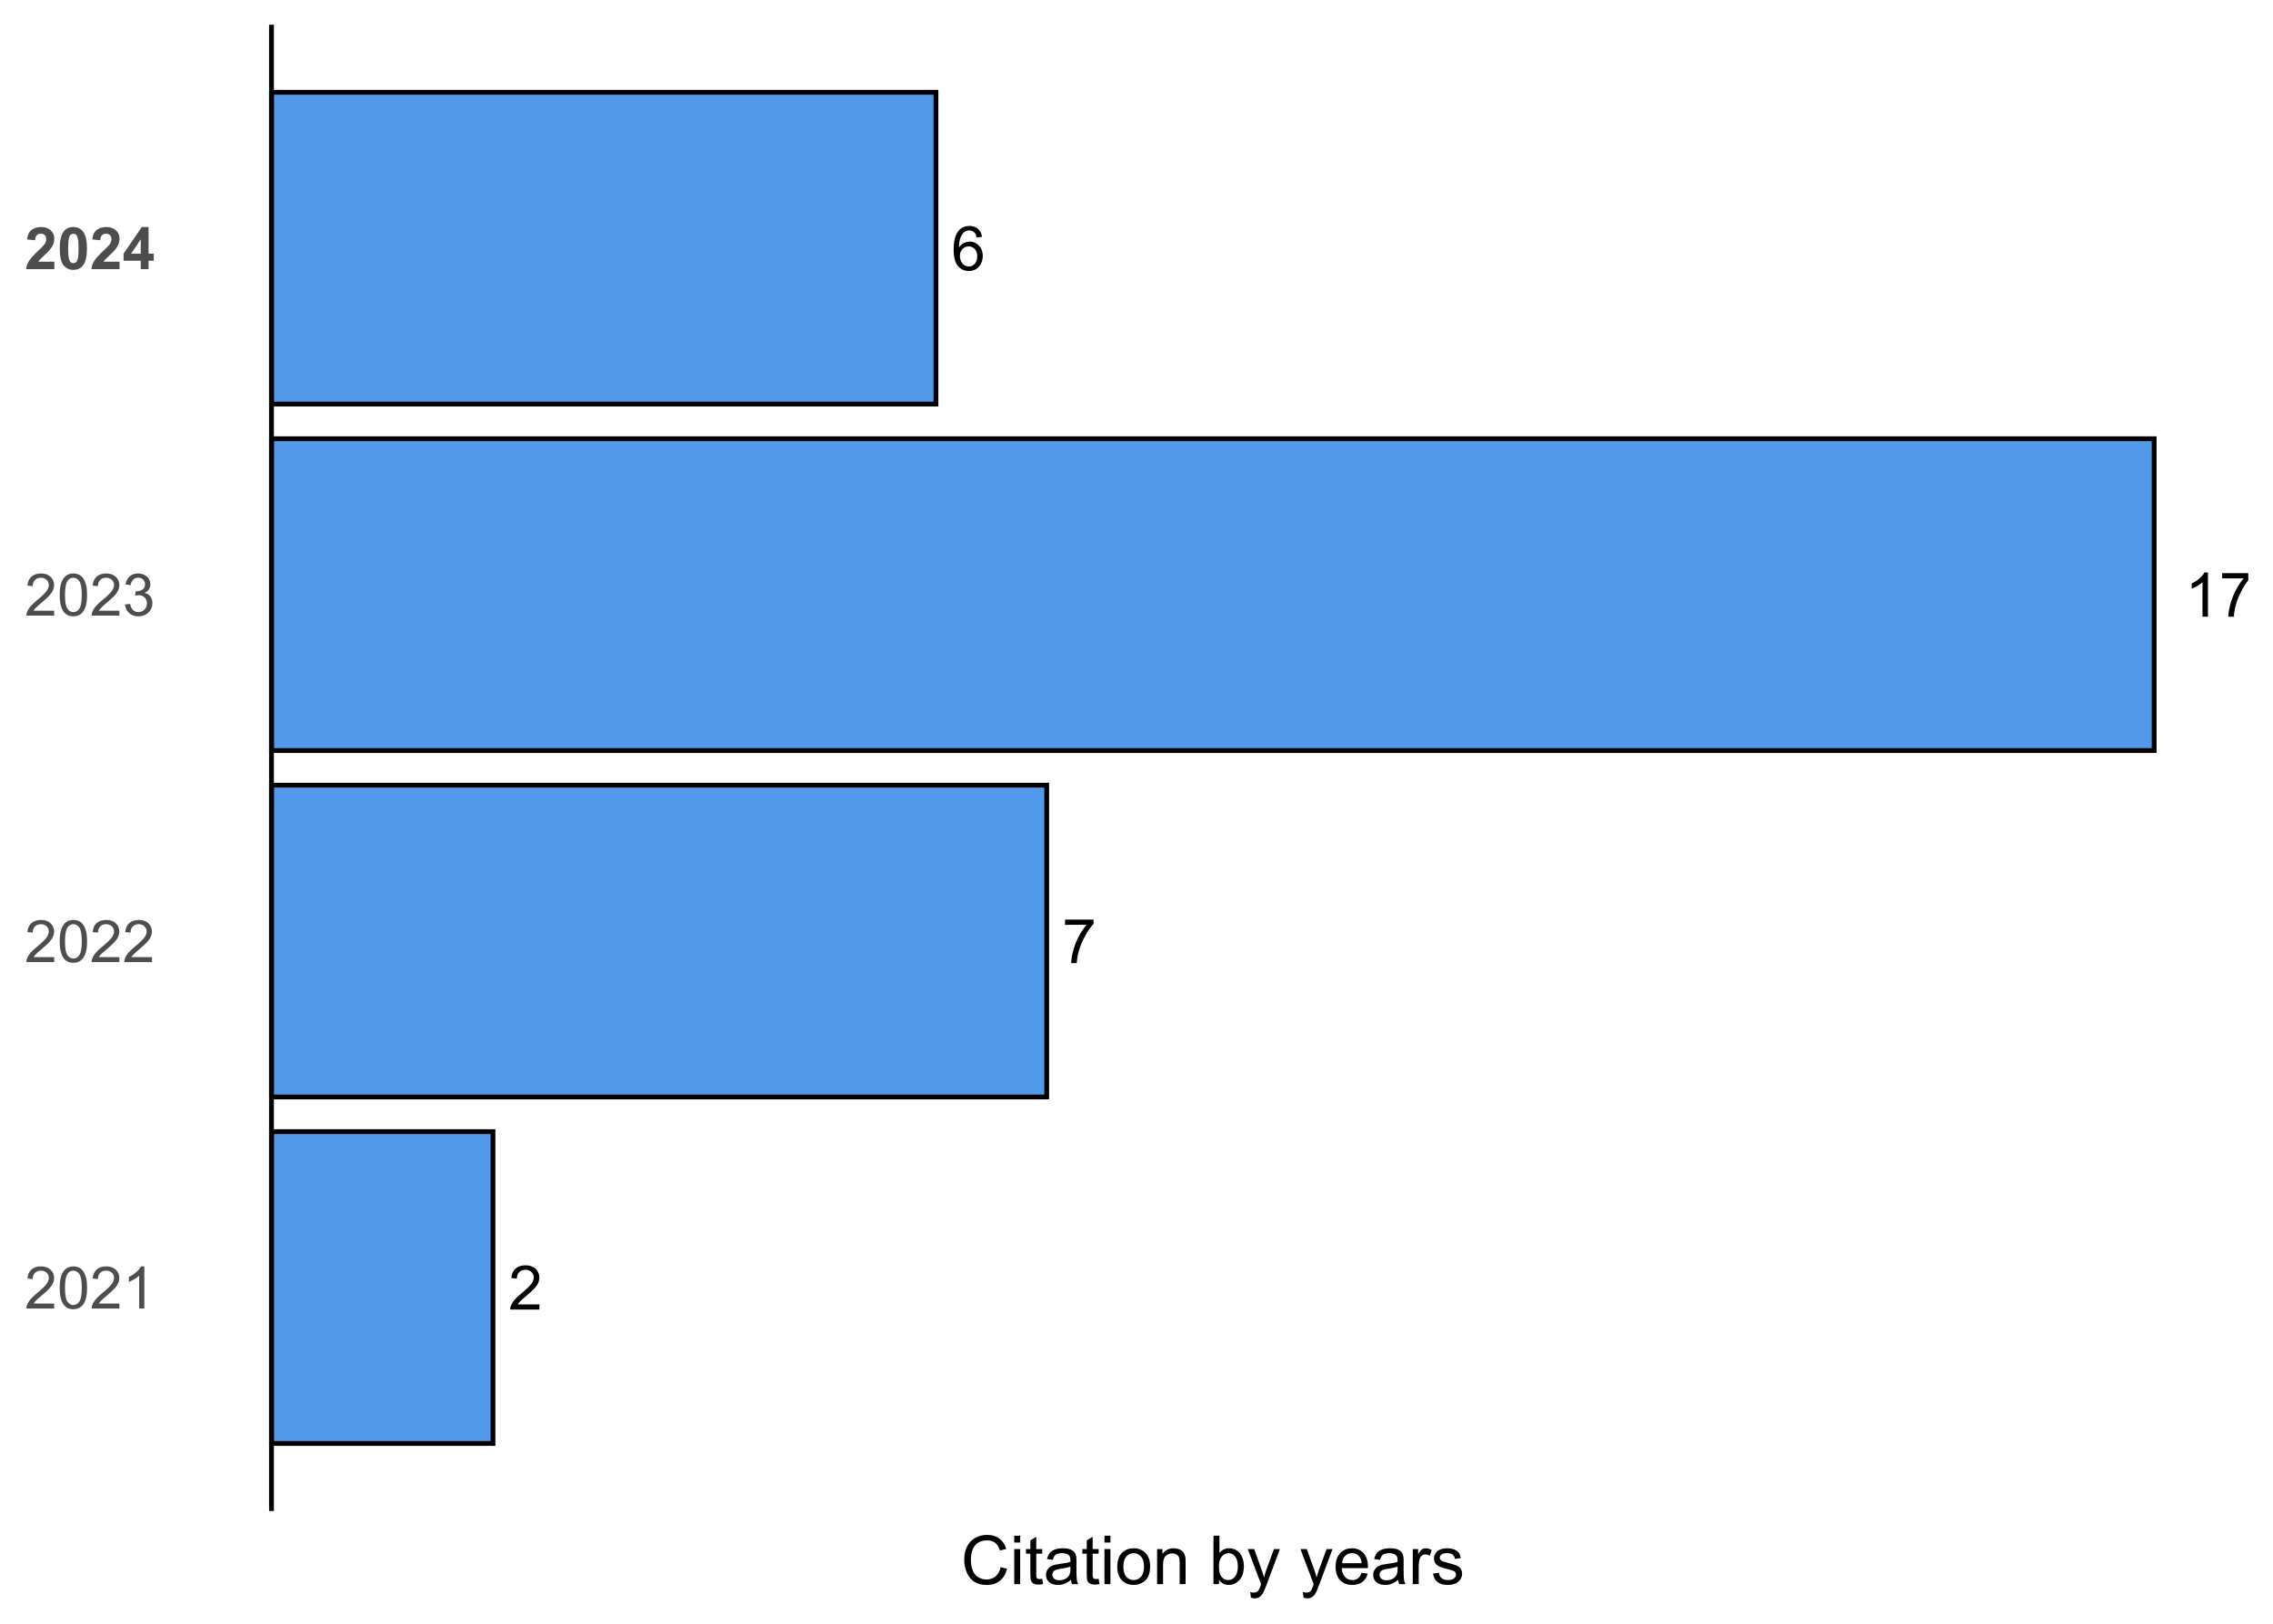
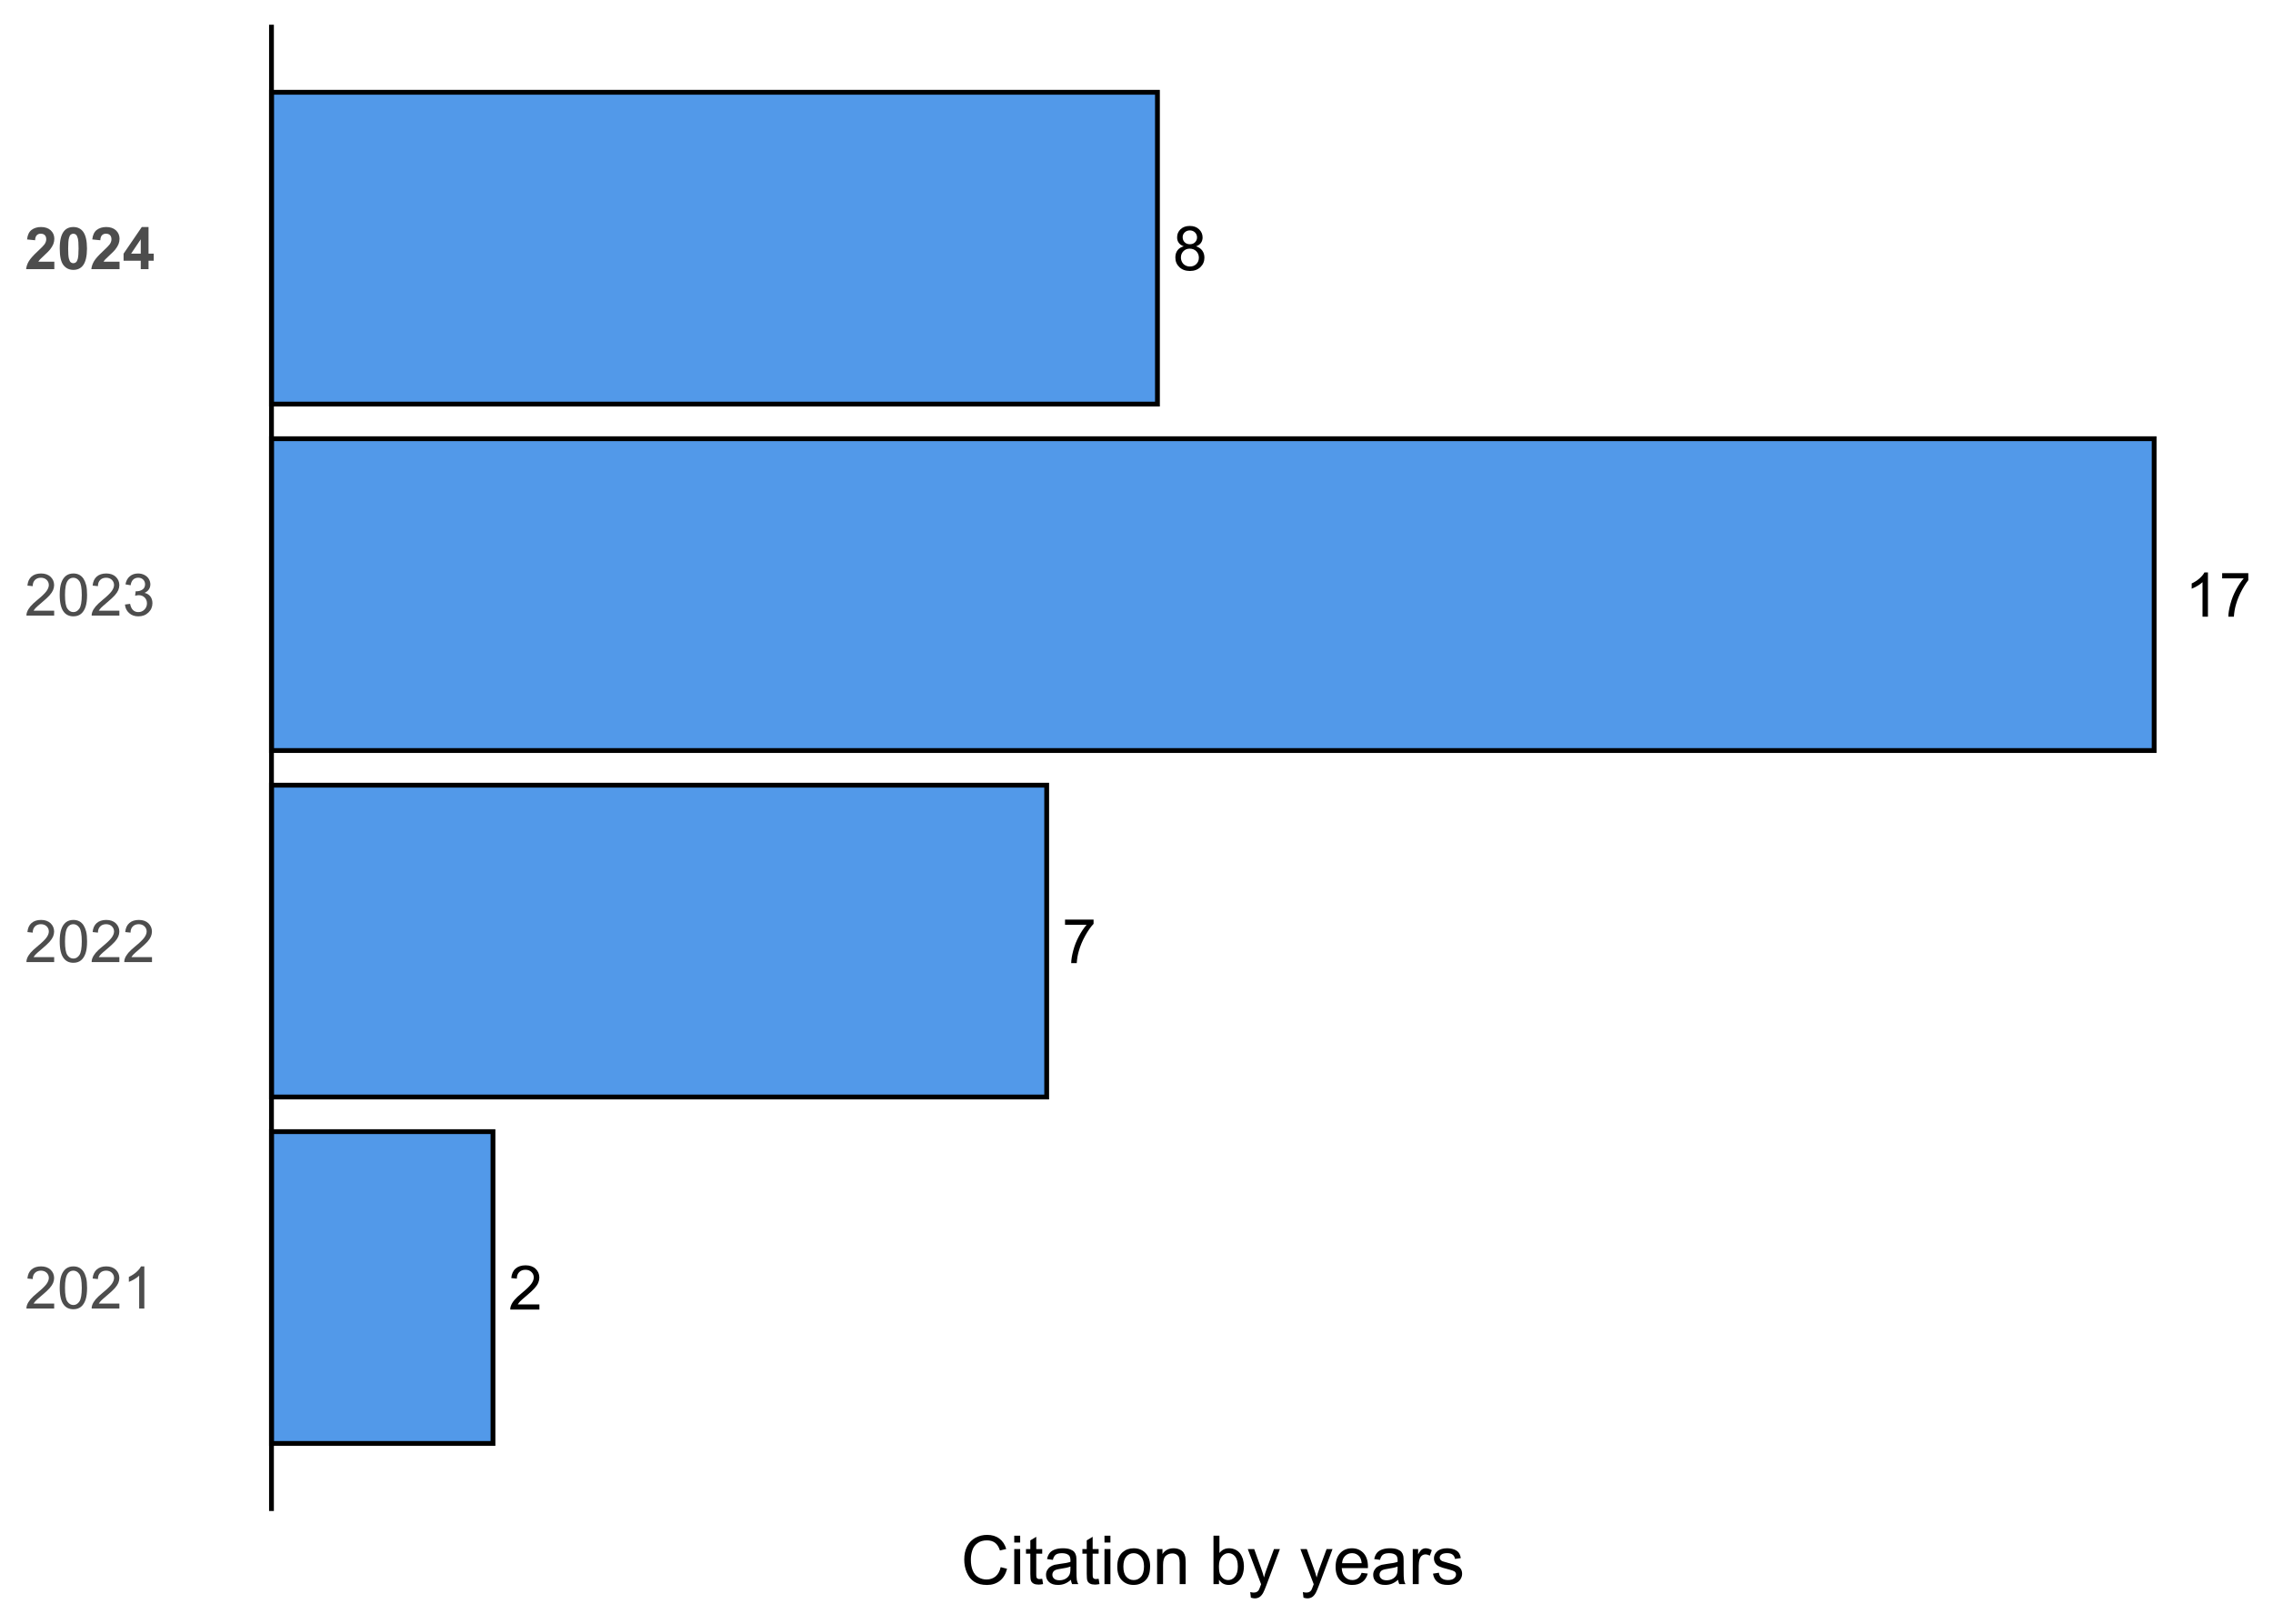
<svg xmlns="http://www.w3.org/2000/svg" xmlns:xlink="http://www.w3.org/1999/xlink" width="504pt" height="360pt" viewBox="0 0 504 360" version="1.1">
  <defs>
    <g>
      <symbol overflow="visible" id="glyph0-0">
        <path style="stroke:none;" d="M 1.707 0 L 1.707 -8.535 L 8.535 -8.535 L 8.535 0 Z M 1.922 -0.215 L 8.324 -0.215 L 8.324 -8.324 L 1.922 -8.324 Z M 1.922 -0.215 " />
      </symbol>
      <symbol overflow="visible" id="glyph0-1">
        <path style="stroke:none;" d="M 6.875 -1.152 L 6.875 0 L 0.414 0 C 0.402 -0.289 0.449 -0.566 0.555 -0.832 C 0.715 -1.27 0.977 -1.703 1.344 -2.133 C 1.703 -2.559 2.227 -3.051 2.914 -3.613 C 3.973 -4.484 4.691 -5.176 5.066 -5.684 C 5.438 -6.191 5.625 -6.672 5.629 -7.129 C 5.625 -7.602 5.453 -8.004 5.117 -8.332 C 4.773 -8.66 4.332 -8.824 3.789 -8.824 C 3.207 -8.824 2.742 -8.648 2.398 -8.301 C 2.047 -7.953 1.875 -7.473 1.875 -6.863 L 0.641 -6.988 C 0.719 -7.906 1.039 -8.605 1.594 -9.09 C 2.145 -9.57 2.883 -9.812 3.812 -9.816 C 4.75 -9.812 5.492 -9.555 6.043 -9.035 C 6.586 -8.512 6.859 -7.867 6.863 -7.102 C 6.859 -6.711 6.781 -6.324 6.621 -5.949 C 6.461 -5.566 6.195 -5.168 5.824 -4.754 C 5.453 -4.332 4.836 -3.762 3.973 -3.035 C 3.254 -2.43 2.789 -2.02 2.586 -1.805 C 2.379 -1.586 2.211 -1.367 2.082 -1.152 Z M 6.875 -1.152 " />
      </symbol>
      <symbol overflow="visible" id="glyph0-2">
        <path style="stroke:none;" d="M 0.648 -8.496 L 0.648 -9.648 L 6.977 -9.648 L 6.977 -8.715 C 6.352 -8.051 5.734 -7.172 5.125 -6.074 C 4.512 -4.977 4.039 -3.848 3.707 -2.688 C 3.465 -1.867 3.312 -0.973 3.246 0 L 2.016 0 C 2.027 -0.766 2.176 -1.691 2.469 -2.785 C 2.754 -3.871 3.168 -4.922 3.711 -5.938 C 4.246 -6.945 4.82 -7.801 5.434 -8.496 Z M 0.648 -8.496 " />
      </symbol>
      <symbol overflow="visible" id="glyph0-3">
        <path style="stroke:none;" d="M 5.09 0 L 3.887 0 L 3.887 -7.648 C 3.594 -7.367 3.215 -7.094 2.75 -6.82 C 2.277 -6.547 1.859 -6.34 1.488 -6.203 L 1.488 -7.363 C 2.156 -7.676 2.742 -8.059 3.246 -8.508 C 3.746 -8.957 4.102 -9.391 4.316 -9.816 L 5.09 -9.816 Z M 5.09 0 " />
      </symbol>
      <symbol overflow="visible" id="glyph0-4">
-         <path style="stroke:none;" d="M 6.797 -7.383 L 5.602 -7.289 C 5.492 -7.758 5.34 -8.098 5.148 -8.316 C 4.82 -8.652 4.422 -8.824 3.949 -8.828 C 3.566 -8.824 3.23 -8.719 2.941 -8.508 C 2.562 -8.23 2.262 -7.828 2.047 -7.301 C 1.824 -6.77 1.711 -6.016 1.707 -5.043 C 1.992 -5.48 2.348 -5.809 2.766 -6.023 C 3.184 -6.234 3.621 -6.34 4.082 -6.344 C 4.879 -6.34 5.559 -6.043 6.125 -5.457 C 6.684 -4.863 6.965 -4.105 6.969 -3.176 C 6.965 -2.559 6.832 -1.984 6.57 -1.461 C 6.305 -0.93 5.941 -0.527 5.48 -0.25 C 5.016 0.027 4.492 0.164 3.906 0.168 C 2.902 0.164 2.086 -0.199 1.457 -0.934 C 0.824 -1.668 0.508 -2.883 0.512 -4.574 C 0.508 -6.461 0.859 -7.836 1.559 -8.695 C 2.168 -9.441 2.988 -9.812 4.02 -9.816 C 4.789 -9.812 5.418 -9.598 5.91 -9.168 C 6.398 -8.734 6.695 -8.141 6.797 -7.383 Z M 1.895 -3.168 C 1.891 -2.75 1.98 -2.355 2.156 -1.98 C 2.332 -1.602 2.578 -1.312 2.895 -1.117 C 3.207 -0.918 3.535 -0.82 3.887 -0.82 C 4.391 -0.82 4.828 -1.023 5.195 -1.434 C 5.559 -1.84 5.742 -2.395 5.742 -3.102 C 5.742 -3.773 5.559 -4.305 5.199 -4.695 C 4.836 -5.082 4.383 -5.277 3.84 -5.281 C 3.293 -5.277 2.836 -5.082 2.461 -4.695 C 2.082 -4.305 1.891 -3.797 1.895 -3.168 Z M 1.895 -3.168 " />
+         <path style="stroke:none;" d="M 2.414 -5.301 C 1.914 -5.48 1.543 -5.742 1.305 -6.082 C 1.062 -6.418 0.941 -6.82 0.945 -7.297 C 0.941 -8.004 1.199 -8.602 1.711 -9.09 C 2.223 -9.57 2.902 -9.812 3.754 -9.816 C 4.605 -9.812 5.293 -9.566 5.812 -9.07 C 6.332 -8.574 6.59 -7.969 6.594 -7.262 C 6.59 -6.805 6.473 -6.41 6.238 -6.078 C 6 -5.738 5.641 -5.48 5.156 -5.301 C 5.754 -5.102 6.207 -4.785 6.523 -4.352 C 6.836 -3.914 6.996 -3.395 6.996 -2.793 C 6.996 -1.953 6.699 -1.25 6.109 -0.684 C 5.516 -0.117 4.738 0.164 3.773 0.168 C 2.809 0.164 2.031 -0.117 1.441 -0.688 C 0.848 -1.258 0.551 -1.973 0.555 -2.828 C 0.551 -3.461 0.711 -3.992 1.035 -4.422 C 1.355 -4.848 1.816 -5.141 2.414 -5.301 Z M 2.176 -7.336 C 2.172 -6.871 2.32 -6.492 2.621 -6.199 C 2.914 -5.906 3.301 -5.758 3.781 -5.762 C 4.242 -5.758 4.621 -5.906 4.918 -6.199 C 5.211 -6.488 5.359 -6.844 5.363 -7.27 C 5.359 -7.707 5.207 -8.078 4.906 -8.379 C 4.598 -8.676 4.219 -8.824 3.77 -8.828 C 3.309 -8.824 2.93 -8.676 2.629 -8.387 C 2.324 -8.09 2.172 -7.742 2.176 -7.336 Z M 1.789 -2.82 C 1.785 -2.477 1.867 -2.148 2.031 -1.828 C 2.191 -1.508 2.434 -1.258 2.754 -1.082 C 3.074 -0.906 3.418 -0.82 3.789 -0.82 C 4.359 -0.82 4.832 -1.004 5.207 -1.371 C 5.578 -1.738 5.766 -2.207 5.77 -2.781 C 5.766 -3.355 5.574 -3.832 5.191 -4.215 C 4.805 -4.59 4.32 -4.781 3.746 -4.781 C 3.18 -4.781 2.715 -4.594 2.344 -4.219 C 1.973 -3.844 1.785 -3.375 1.789 -2.82 Z M 1.789 -2.82 " />
      </symbol>
      <symbol overflow="visible" id="glyph1-0">
        <path style="stroke:none;" d="M 1.625 0 L 1.625 -8.125 L 8.125 -8.125 L 8.125 0 Z M 1.828 -0.203 L 7.922 -0.203 L 7.922 -7.922 L 1.828 -7.922 Z M 1.828 -0.203 " />
      </symbol>
      <symbol overflow="visible" id="glyph1-1">
        <path style="stroke:none;" d="M 6.543 -1.098 L 6.543 0 L 0.395 0 C 0.383 -0.273 0.43 -0.535 0.527 -0.793 C 0.684 -1.207 0.934 -1.621 1.277 -2.031 C 1.621 -2.434 2.117 -2.902 2.773 -3.441 C 3.781 -4.266 4.465 -4.922 4.824 -5.41 C 5.176 -5.891 5.355 -6.352 5.359 -6.785 C 5.355 -7.238 5.191 -7.617 4.871 -7.93 C 4.543 -8.238 4.121 -8.395 3.605 -8.398 C 3.051 -8.395 2.613 -8.23 2.285 -7.902 C 1.953 -7.57 1.785 -7.113 1.785 -6.531 L 0.609 -6.652 C 0.688 -7.523 0.988 -8.191 1.516 -8.652 C 2.039 -9.109 2.746 -9.34 3.633 -9.344 C 4.523 -9.34 5.227 -9.094 5.75 -8.602 C 6.266 -8.105 6.527 -7.492 6.531 -6.762 C 6.527 -6.387 6.449 -6.02 6.301 -5.66 C 6.145 -5.301 5.895 -4.922 5.543 -4.523 C 5.191 -4.125 4.602 -3.578 3.781 -2.887 C 3.094 -2.309 2.656 -1.918 2.461 -1.715 C 2.266 -1.508 2.105 -1.301 1.98 -1.098 Z M 6.543 -1.098 " />
      </symbol>
      <symbol overflow="visible" id="glyph1-2">
        <path style="stroke:none;" d="M 0.539 -4.59 C 0.539 -5.684 0.652 -6.57 0.879 -7.242 C 1.105 -7.914 1.441 -8.43 1.887 -8.797 C 2.332 -9.156 2.895 -9.34 3.574 -9.344 C 4.074 -9.34 4.512 -9.238 4.887 -9.043 C 5.262 -8.84 5.57 -8.551 5.82 -8.172 C 6.062 -7.793 6.258 -7.332 6.398 -6.789 C 6.539 -6.242 6.609 -5.508 6.609 -4.59 C 6.609 -3.496 6.496 -2.617 6.27 -1.945 C 6.043 -1.273 5.707 -0.754 5.262 -0.387 C 4.816 -0.023 4.254 0.156 3.574 0.16 C 2.676 0.156 1.969 -0.16 1.461 -0.805 C 0.844 -1.578 0.539 -2.84 0.539 -4.59 Z M 1.715 -4.59 C 1.711 -3.059 1.891 -2.043 2.25 -1.539 C 2.605 -1.031 3.047 -0.777 3.574 -0.781 C 4.098 -0.777 4.535 -1.031 4.895 -1.543 C 5.25 -2.047 5.43 -3.062 5.434 -4.59 C 5.43 -6.117 5.25 -7.137 4.895 -7.641 C 4.535 -8.145 4.094 -8.395 3.562 -8.398 C 3.035 -8.395 2.613 -8.172 2.305 -7.73 C 1.906 -7.16 1.711 -6.113 1.715 -4.59 Z M 1.715 -4.59 " />
      </symbol>
      <symbol overflow="visible" id="glyph1-3">
        <path style="stroke:none;" d="M 4.844 0 L 3.699 0 L 3.699 -7.281 C 3.422 -7.016 3.062 -6.754 2.617 -6.492 C 2.168 -6.23 1.766 -6.031 1.414 -5.902 L 1.414 -7.008 C 2.051 -7.305 2.609 -7.668 3.09 -8.098 C 3.566 -8.527 3.906 -8.941 4.105 -9.344 L 4.844 -9.344 Z M 4.844 0 " />
      </symbol>
      <symbol overflow="visible" id="glyph1-4">
        <path style="stroke:none;" d="M 0.547 -2.457 L 1.688 -2.609 C 1.82 -1.957 2.043 -1.492 2.359 -1.207 C 2.672 -0.922 3.055 -0.777 3.512 -0.781 C 4.043 -0.777 4.496 -0.965 4.871 -1.34 C 5.238 -1.711 5.426 -2.172 5.426 -2.723 C 5.426 -3.246 5.254 -3.68 4.91 -4.02 C 4.566 -4.359 4.129 -4.527 3.605 -4.531 C 3.387 -4.527 3.121 -4.488 2.801 -4.406 L 2.926 -5.406 C 2.996 -5.395 3.059 -5.391 3.109 -5.395 C 3.594 -5.391 4.031 -5.516 4.422 -5.773 C 4.809 -6.023 5.004 -6.418 5.008 -6.949 C 5.004 -7.367 4.863 -7.715 4.582 -7.992 C 4.297 -8.266 3.93 -8.402 3.484 -8.406 C 3.039 -8.402 2.668 -8.262 2.375 -7.984 C 2.074 -7.703 1.887 -7.285 1.805 -6.727 L 0.66 -6.93 C 0.797 -7.695 1.113 -8.289 1.613 -8.711 C 2.105 -9.129 2.723 -9.34 3.461 -9.344 C 3.965 -9.34 4.434 -9.23 4.863 -9.016 C 5.289 -8.797 5.613 -8.5 5.844 -8.125 C 6.066 -7.746 6.18 -7.348 6.184 -6.926 C 6.18 -6.52 6.074 -6.152 5.859 -5.824 C 5.641 -5.496 5.32 -5.234 4.898 -5.039 C 5.449 -4.914 5.875 -4.648 6.184 -4.25 C 6.484 -3.844 6.637 -3.344 6.641 -2.75 C 6.637 -1.934 6.34 -1.246 5.75 -0.684 C 5.156 -0.117 4.41 0.164 3.504 0.164 C 2.684 0.164 2.004 -0.078 1.469 -0.566 C 0.926 -1.051 0.617 -1.68 0.547 -2.457 Z M 0.547 -2.457 " />
      </symbol>
      <symbol overflow="visible" id="glyph2-0">
        <path style="stroke:none;" d="M 1.625 0 L 1.625 -8.125 L 8.125 -8.125 L 8.125 0 Z M 1.828 -0.203 L 7.922 -0.203 L 7.922 -7.922 L 1.828 -7.922 Z M 1.828 -0.203 " />
      </symbol>
      <symbol overflow="visible" id="glyph2-1">
        <path style="stroke:none;" d="M 6.578 -1.656 L 6.578 0 L 0.324 0 C 0.387 -0.625 0.59 -1.215 0.934 -1.777 C 1.27 -2.336 1.938 -3.082 2.938 -4.012 C 3.738 -4.758 4.234 -5.266 4.418 -5.535 C 4.66 -5.898 4.781 -6.262 4.785 -6.625 C 4.781 -7.02 4.676 -7.324 4.465 -7.543 C 4.25 -7.754 3.953 -7.863 3.578 -7.863 C 3.207 -7.863 2.91 -7.75 2.691 -7.527 C 2.465 -7.301 2.34 -6.93 2.312 -6.41 L 0.531 -6.59 C 0.637 -7.57 0.969 -8.273 1.527 -8.703 C 2.086 -9.125 2.785 -9.34 3.625 -9.344 C 4.539 -9.34 5.262 -9.094 5.789 -8.602 C 6.312 -8.105 6.574 -7.488 6.578 -6.754 C 6.574 -6.332 6.5 -5.934 6.352 -5.555 C 6.199 -5.176 5.961 -4.777 5.637 -4.367 C 5.418 -4.086 5.027 -3.691 4.469 -3.18 C 3.902 -2.66 3.547 -2.316 3.398 -2.152 C 3.246 -1.98 3.125 -1.816 3.035 -1.656 Z M 6.578 -1.656 " />
      </symbol>
      <symbol overflow="visible" id="glyph2-2">
        <path style="stroke:none;" d="M 3.566 -9.344 C 4.465 -9.34 5.168 -9.02 5.68 -8.379 C 6.281 -7.613 6.586 -6.348 6.59 -4.59 C 6.586 -2.824 6.281 -1.559 5.676 -0.793 C 5.168 -0.156 4.465 0.156 3.566 0.16 C 2.66 0.156 1.93 -0.188 1.379 -0.883 C 0.82 -1.578 0.543 -2.82 0.547 -4.609 C 0.543 -6.355 0.848 -7.617 1.461 -8.391 C 1.961 -9.023 2.664 -9.34 3.566 -9.344 Z M 3.566 -7.863 C 3.348 -7.863 3.156 -7.793 2.988 -7.656 C 2.816 -7.52 2.684 -7.273 2.598 -6.918 C 2.473 -6.453 2.414 -5.676 2.414 -4.59 C 2.414 -3.496 2.469 -2.746 2.578 -2.34 C 2.688 -1.926 2.824 -1.656 2.992 -1.523 C 3.156 -1.387 3.348 -1.316 3.566 -1.32 C 3.781 -1.316 3.973 -1.387 4.145 -1.527 C 4.309 -1.664 4.441 -1.91 4.539 -2.266 C 4.66 -2.723 4.723 -3.496 4.723 -4.59 C 4.723 -5.676 4.664 -6.426 4.555 -6.84 C 4.441 -7.246 4.305 -7.52 4.141 -7.656 C 3.973 -7.793 3.781 -7.863 3.566 -7.863 Z M 3.566 -7.863 " />
      </symbol>
      <symbol overflow="visible" id="glyph2-3">
        <path style="stroke:none;" d="M 4.051 0 L 4.051 -1.871 L 0.242 -1.871 L 0.242 -3.434 L 4.277 -9.344 L 5.777 -9.344 L 5.777 -3.441 L 6.93 -3.441 L 6.93 -1.871 L 5.777 -1.871 L 5.777 0 Z M 4.051 -3.441 L 4.051 -6.621 L 1.91 -3.441 Z M 4.051 -3.441 " />
      </symbol>
      <symbol overflow="visible" id="glyph3-0">
        <path style="stroke:none;" d="M 1.875 0 L 1.875 -9.375 L 9.375 -9.375 L 9.375 0 Z M 2.109 -0.234 L 9.141 -0.234 L 9.141 -9.141 L 2.109 -9.141 Z M 2.109 -0.234 " />
      </symbol>
      <symbol overflow="visible" id="glyph3-1">
        <path style="stroke:none;" d="M 8.82 -3.766 L 10.238 -3.406 C 9.938 -2.234 9.402 -1.344 8.629 -0.734 C 7.852 -0.121 6.906 0.18 5.793 0.184 C 4.633 0.18 3.691 -0.051 2.969 -0.523 C 2.242 -0.992 1.691 -1.676 1.312 -2.57 C 0.934 -3.461 0.742 -4.422 0.746 -5.449 C 0.742 -6.566 0.957 -7.539 1.387 -8.375 C 1.812 -9.203 2.422 -9.836 3.211 -10.273 C 4 -10.703 4.867 -10.922 5.816 -10.922 C 6.887 -10.922 7.789 -10.648 8.523 -10.102 C 9.254 -9.555 9.766 -8.785 10.055 -7.793 L 8.656 -7.465 C 8.406 -8.246 8.047 -8.812 7.574 -9.168 C 7.098 -9.523 6.5 -9.703 5.785 -9.703 C 4.957 -9.703 4.27 -9.504 3.715 -9.109 C 3.16 -8.715 2.77 -8.184 2.547 -7.52 C 2.32 -6.848 2.207 -6.16 2.211 -5.457 C 2.207 -4.539 2.34 -3.742 2.609 -3.062 C 2.875 -2.379 3.289 -1.871 3.852 -1.535 C 4.41 -1.199 5.02 -1.031 5.676 -1.031 C 6.469 -1.031 7.141 -1.258 7.695 -1.719 C 8.242 -2.176 8.617 -2.859 8.82 -3.766 Z M 8.82 -3.766 " />
      </symbol>
      <symbol overflow="visible" id="glyph3-2">
        <path style="stroke:none;" d="M 0.996 -9.223 L 0.996 -10.738 L 2.312 -10.738 L 2.312 -9.223 Z M 0.996 0 L 0.996 -7.777 L 2.312 -7.777 L 2.312 0 Z M 0.996 0 " />
      </symbol>
      <symbol overflow="visible" id="glyph3-3">
        <path style="stroke:none;" d="M 3.867 -1.18 L 4.059 -0.016 C 3.684 0.062 3.352 0.098 3.062 0.102 C 2.582 0.098 2.211 0.027 1.949 -0.125 C 1.684 -0.273 1.496 -0.473 1.391 -0.719 C 1.281 -0.965 1.23 -1.484 1.23 -2.277 L 1.23 -6.754 L 0.266 -6.754 L 0.266 -7.777 L 1.23 -7.777 L 1.23 -9.703 L 2.543 -10.496 L 2.543 -7.777 L 3.867 -7.777 L 3.867 -6.754 L 2.543 -6.754 L 2.543 -2.203 C 2.543 -1.828 2.562 -1.586 2.609 -1.48 C 2.652 -1.371 2.73 -1.285 2.836 -1.223 C 2.941 -1.156 3.09 -1.125 3.289 -1.129 C 3.43 -1.125 3.625 -1.141 3.867 -1.18 Z M 3.867 -1.18 " />
      </symbol>
      <symbol overflow="visible" id="glyph3-4">
        <path style="stroke:none;" d="M 6.062 -0.961 C 5.574 -0.543 5.105 -0.246 4.652 -0.078 C 4.199 0.094 3.715 0.176 3.199 0.176 C 2.344 0.176 1.688 -0.031 1.23 -0.449 C 0.77 -0.867 0.539 -1.402 0.543 -2.051 C 0.539 -2.43 0.625 -2.777 0.801 -3.094 C 0.973 -3.406 1.199 -3.656 1.484 -3.852 C 1.762 -4.039 2.078 -4.184 2.43 -4.285 C 2.688 -4.348 3.078 -4.414 3.602 -4.484 C 4.664 -4.605 5.449 -4.758 5.953 -4.938 C 5.957 -5.113 5.957 -5.227 5.961 -5.281 C 5.957 -5.812 5.836 -6.191 5.59 -6.414 C 5.25 -6.711 4.746 -6.859 4.086 -6.863 C 3.461 -6.859 3.004 -6.75 2.711 -6.535 C 2.414 -6.316 2.195 -5.934 2.059 -5.383 L 0.77 -5.559 C 0.883 -6.109 1.078 -6.555 1.348 -6.895 C 1.613 -7.234 2 -7.496 2.512 -7.68 C 3.016 -7.859 3.605 -7.949 4.277 -7.953 C 4.941 -7.949 5.48 -7.871 5.895 -7.719 C 6.309 -7.559 6.613 -7.363 6.812 -7.129 C 7.004 -6.891 7.141 -6.594 7.223 -6.234 C 7.266 -6.008 7.289 -5.602 7.289 -5.016 L 7.289 -3.258 C 7.289 -2.031 7.316 -1.254 7.371 -0.934 C 7.426 -0.605 7.535 -0.297 7.703 0 L 6.328 0 C 6.191 -0.273 6.102 -0.594 6.062 -0.961 Z M 5.953 -3.902 C 5.477 -3.707 4.758 -3.539 3.801 -3.406 C 3.258 -3.324 2.875 -3.238 2.648 -3.141 C 2.422 -3.043 2.246 -2.898 2.129 -2.711 C 2.004 -2.52 1.945 -2.312 1.949 -2.086 C 1.945 -1.734 2.078 -1.441 2.348 -1.207 C 2.609 -0.973 3 -0.855 3.516 -0.855 C 4.023 -0.855 4.473 -0.965 4.871 -1.188 C 5.262 -1.41 5.555 -1.715 5.742 -2.102 C 5.883 -2.395 5.953 -2.836 5.953 -3.422 Z M 5.953 -3.902 " />
      </symbol>
      <symbol overflow="visible" id="glyph3-5">
        <path style="stroke:none;" d="M 0.5 -3.891 C 0.496 -5.328 0.898 -6.395 1.699 -7.09 C 2.367 -7.664 3.18 -7.949 4.145 -7.953 C 5.211 -7.949 6.086 -7.602 6.766 -6.902 C 7.441 -6.199 7.781 -5.23 7.785 -4 C 7.781 -2.996 7.629 -2.207 7.332 -1.637 C 7.027 -1.059 6.594 -0.613 6.023 -0.301 C 5.449 0.02 4.82 0.176 4.145 0.176 C 3.051 0.176 2.172 -0.172 1.504 -0.871 C 0.832 -1.566 0.496 -2.574 0.5 -3.891 Z M 1.852 -3.891 C 1.852 -2.891 2.066 -2.141 2.504 -1.648 C 2.934 -1.148 3.48 -0.902 4.145 -0.906 C 4.793 -0.902 5.34 -1.152 5.777 -1.652 C 6.211 -2.152 6.426 -2.91 6.43 -3.934 C 6.426 -4.891 6.207 -5.621 5.773 -6.117 C 5.336 -6.613 4.793 -6.859 4.145 -6.863 C 3.48 -6.859 2.934 -6.613 2.504 -6.121 C 2.066 -5.625 1.852 -4.883 1.852 -3.891 Z M 1.852 -3.891 " />
      </symbol>
      <symbol overflow="visible" id="glyph3-6">
        <path style="stroke:none;" d="M 0.988 0 L 0.988 -7.777 L 2.176 -7.777 L 2.176 -6.672 C 2.742 -7.523 3.57 -7.949 4.652 -7.953 C 5.121 -7.949 5.551 -7.867 5.941 -7.699 C 6.332 -7.531 6.625 -7.309 6.824 -7.039 C 7.016 -6.762 7.152 -6.438 7.234 -6.062 C 7.281 -5.816 7.305 -5.391 7.309 -4.781 L 7.309 0 L 5.992 0 L 5.992 -4.73 C 5.988 -5.266 5.938 -5.668 5.836 -5.938 C 5.734 -6.199 5.551 -6.414 5.289 -6.574 C 5.027 -6.73 4.723 -6.809 4.371 -6.812 C 3.809 -6.809 3.324 -6.629 2.918 -6.277 C 2.512 -5.918 2.309 -5.242 2.309 -4.25 L 2.309 0 Z M 0.988 0 " />
      </symbol>
      <symbol overflow="visible" id="glyph3-7">
        <path style="stroke:none;" d="" />
      </symbol>
      <symbol overflow="visible" id="glyph3-8">
        <path style="stroke:none;" d="M 2.203 0 L 0.98 0 L 0.98 -10.738 L 2.301 -10.738 L 2.301 -6.906 C 2.852 -7.602 3.562 -7.949 4.43 -7.953 C 4.906 -7.949 5.359 -7.855 5.789 -7.664 C 6.215 -7.469 6.566 -7.195 6.844 -6.852 C 7.117 -6.5 7.332 -6.078 7.492 -5.586 C 7.645 -5.09 7.723 -4.566 7.727 -4.008 C 7.723 -2.672 7.395 -1.641 6.738 -0.914 C 6.078 -0.188 5.285 0.176 4.367 0.176 C 3.445 0.176 2.727 -0.207 2.203 -0.973 Z M 2.191 -3.949 C 2.191 -3.012 2.316 -2.336 2.57 -1.926 C 2.984 -1.242 3.547 -0.902 4.254 -0.906 C 4.832 -0.902 5.328 -1.152 5.75 -1.656 C 6.164 -2.156 6.375 -2.902 6.379 -3.898 C 6.375 -4.91 6.172 -5.66 5.773 -6.145 C 5.367 -6.625 4.883 -6.867 4.312 -6.871 C 3.734 -6.867 3.234 -6.617 2.82 -6.117 C 2.398 -5.617 2.191 -4.895 2.191 -3.949 Z M 2.191 -3.949 " />
      </symbol>
      <symbol overflow="visible" id="glyph3-9">
        <path style="stroke:none;" d="M 0.93 2.996 L 0.785 1.758 C 1.07 1.836 1.32 1.875 1.539 1.875 C 1.828 1.875 2.062 1.824 2.238 1.727 C 2.414 1.629 2.559 1.492 2.672 1.32 C 2.754 1.184 2.887 0.855 3.078 0.336 C 3.098 0.258 3.137 0.152 3.195 0.016 L 0.242 -7.777 L 1.664 -7.777 L 3.281 -3.273 C 3.492 -2.699 3.68 -2.098 3.844 -1.473 C 3.992 -2.074 4.172 -2.668 4.387 -3.246 L 6.051 -7.777 L 7.367 -7.777 L 4.41 0.133 C 4.09 0.984 3.844 1.574 3.668 1.898 C 3.434 2.328 3.164 2.645 2.863 2.852 C 2.559 3.051 2.199 3.152 1.781 3.156 C 1.523 3.152 1.238 3.098 0.93 2.996 Z M 0.93 2.996 " />
      </symbol>
      <symbol overflow="visible" id="glyph3-10">
        <path style="stroke:none;" d="M 6.312 -2.504 L 7.676 -2.336 C 7.457 -1.535 7.059 -0.918 6.48 -0.48 C 5.898 -0.043 5.156 0.176 4.254 0.176 C 3.113 0.176 2.211 -0.172 1.547 -0.875 C 0.883 -1.57 0.551 -2.555 0.551 -3.824 C 0.551 -5.129 0.887 -6.145 1.559 -6.867 C 2.23 -7.59 3.105 -7.949 4.184 -7.953 C 5.223 -7.949 6.07 -7.598 6.73 -6.891 C 7.387 -6.18 7.715 -5.184 7.719 -3.902 C 7.715 -3.824 7.715 -3.707 7.711 -3.551 L 1.91 -3.551 C 1.957 -2.695 2.199 -2.039 2.637 -1.586 C 3.07 -1.129 3.609 -0.902 4.262 -0.906 C 4.742 -0.902 5.156 -1.031 5.5 -1.289 C 5.84 -1.543 6.109 -1.945 6.312 -2.504 Z M 1.984 -4.637 L 6.328 -4.637 C 6.27 -5.285 6.102 -5.777 5.828 -6.109 C 5.406 -6.613 4.863 -6.867 4.195 -6.871 C 3.59 -6.867 3.078 -6.664 2.668 -6.262 C 2.254 -5.855 2.027 -5.312 1.984 -4.637 Z M 1.984 -4.637 " />
      </symbol>
      <symbol overflow="visible" id="glyph3-11">
        <path style="stroke:none;" d="M 0.973 0 L 0.973 -7.777 L 2.16 -7.777 L 2.16 -6.598 C 2.461 -7.148 2.738 -7.512 2.996 -7.688 C 3.25 -7.863 3.535 -7.949 3.844 -7.953 C 4.289 -7.949 4.738 -7.809 5.199 -7.531 L 4.746 -6.305 C 4.422 -6.496 4.098 -6.59 3.781 -6.594 C 3.488 -6.59 3.23 -6.504 3.004 -6.332 C 2.773 -6.156 2.609 -5.914 2.512 -5.609 C 2.363 -5.137 2.289 -4.625 2.293 -4.07 L 2.293 0 Z M 0.973 0 " />
      </symbol>
      <symbol overflow="visible" id="glyph3-12">
        <path style="stroke:none;" d="M 0.461 -2.32 L 1.766 -2.527 C 1.836 -2 2.039 -1.602 2.375 -1.324 C 2.707 -1.043 3.176 -0.902 3.781 -0.906 C 4.383 -0.902 4.832 -1.027 5.125 -1.277 C 5.418 -1.523 5.566 -1.812 5.566 -2.145 C 5.566 -2.441 5.438 -2.676 5.18 -2.848 C 4.996 -2.965 4.547 -3.113 3.832 -3.297 C 2.863 -3.539 2.191 -3.75 1.816 -3.93 C 1.441 -4.105 1.156 -4.352 0.969 -4.668 C 0.773 -4.98 0.68 -5.328 0.68 -5.711 C 0.68 -6.059 0.758 -6.379 0.918 -6.676 C 1.074 -6.965 1.289 -7.211 1.566 -7.414 C 1.77 -7.562 2.051 -7.691 2.406 -7.797 C 2.758 -7.898 3.137 -7.949 3.547 -7.953 C 4.152 -7.949 4.688 -7.863 5.152 -7.688 C 5.609 -7.512 5.949 -7.273 6.172 -6.977 C 6.391 -6.676 6.543 -6.273 6.629 -5.773 L 5.34 -5.594 C 5.277 -5.992 5.109 -6.305 4.828 -6.531 C 4.547 -6.754 4.148 -6.867 3.641 -6.871 C 3.031 -6.867 2.602 -6.766 2.344 -6.57 C 2.086 -6.367 1.957 -6.133 1.957 -5.867 C 1.957 -5.691 2.008 -5.539 2.117 -5.406 C 2.219 -5.262 2.387 -5.145 2.621 -5.055 C 2.75 -5.004 3.141 -4.891 3.785 -4.719 C 4.719 -4.465 5.367 -4.262 5.738 -4.105 C 6.105 -3.945 6.395 -3.715 6.605 -3.414 C 6.812 -3.109 6.918 -2.734 6.922 -2.285 C 6.918 -1.844 6.789 -1.43 6.535 -1.043 C 6.277 -0.652 5.91 -0.352 5.426 -0.141 C 4.941 0.07 4.395 0.176 3.785 0.176 C 2.773 0.176 2 -0.031 1.473 -0.453 C 0.941 -0.871 0.605 -1.496 0.461 -2.32 Z M 0.461 -2.32 " />
      </symbol>
    </g>
    <clipPath id="clip1">
      <path d="M 485 126 L 498.523 126 L 498.523 137 L 485 137 Z M 485 126 " />
    </clipPath>
    <clipPath id="clip2">
      <path d="M 59 5.48 L 61 5.48 L 61 335.004 L 59 335.004 Z M 59 5.48 " />
    </clipPath>
  </defs>
  <g id="surface1">
    <rect x="0" y="0" width="504" height="360" style="fill:rgb(100%,100%,100%);fill-opacity:1;stroke:none;" />
    <path style="fill-rule:nonzero;fill:rgb(15.294%,50.196%,89.02%);fill-opacity:0.8;stroke-width:1.067;stroke-linecap:butt;stroke-linejoin:miter;stroke:rgb(0%,0%,0%);stroke-opacity:1;stroke-miterlimit:10;" d="M 60.195 320.027 L 109.309 320.027 L 109.309 250.895 L 60.195 250.895 Z M 60.195 320.027 " />
    <path style="fill-rule:nonzero;fill:rgb(15.294%,50.196%,89.02%);fill-opacity:0.8;stroke-width:1.067;stroke-linecap:butt;stroke-linejoin:miter;stroke:rgb(0%,0%,0%);stroke-opacity:1;stroke-miterlimit:10;" d="M 60.195 243.215 L 232.086 243.215 L 232.086 174.082 L 60.195 174.082 Z M 60.195 243.215 " />
    <path style="fill-rule:nonzero;fill:rgb(15.294%,50.196%,89.02%);fill-opacity:0.8;stroke-width:1.067;stroke-linecap:butt;stroke-linejoin:miter;stroke:rgb(0%,0%,0%);stroke-opacity:1;stroke-miterlimit:10;" d="M 60.195 166.402 L 477.648 166.402 L 477.648 97.27 L 60.195 97.27 Z M 60.195 166.402 " />
-     <path style="fill-rule:nonzero;fill:rgb(15.294%,50.196%,89.02%);fill-opacity:0.8;stroke-width:1.067;stroke-linecap:butt;stroke-linejoin:miter;stroke:rgb(0%,0%,0%);stroke-opacity:1;stroke-miterlimit:10;" d="M 60.195 89.59 L 207.531 89.59 L 207.531 20.457 L 60.195 20.457 Z M 60.195 89.59 " />
+     <path style="fill-rule:nonzero;fill:rgb(15.294%,50.196%,89.02%);fill-opacity:0.8;stroke-width:1.067;stroke-linecap:butt;stroke-linejoin:miter;stroke:rgb(0%,0%,0%);stroke-opacity:1;stroke-miterlimit:10;" d="M 60.195 89.59 L 256.645 89.59 L 256.645 20.457 L 60.195 20.457 Z M 60.195 89.59 " />
    <g style="fill:rgb(0%,0%,0%);fill-opacity:1;">
      <use xlink:href="#glyph0-1" x="112.727" y="290.348" />
    </g>
    <g style="fill:rgb(0%,0%,0%);fill-opacity:1;">
      <use xlink:href="#glyph0-2" x="235.504" y="213.535" />
    </g>
    <g clip-path="url(#clip1)" clip-rule="nonzero">
      <g style="fill:rgb(0%,0%,0%);fill-opacity:1;">
        <use xlink:href="#glyph0-3" x="484.484" y="136.723" />
        <use xlink:href="#glyph0-2" x="492.08" y="136.723" />
      </g>
    </g>
    <g style="fill:rgb(0%,0%,0%);fill-opacity:1;">
-       <use xlink:href="#glyph0-4" x="210.949" y="59.91" />
+       <use xlink:href="#glyph0-4" x="260.062" y="59.91" />
    </g>
    <g clip-path="url(#clip2)" clip-rule="nonzero">
      <path style="fill:none;stroke-width:1.067;stroke-linecap:butt;stroke-linejoin:round;stroke:rgb(0%,0%,0%);stroke-opacity:1;stroke-miterlimit:10;" d="M 60.195 335.004 L 60.195 5.48 " />
    </g>
    <g style="fill:rgb(30.196%,30.196%,30.196%);fill-opacity:1;">
      <use xlink:href="#glyph1-1" x="5.469" y="290.113" />
      <use xlink:href="#glyph1-2" x="12.699" y="290.113" />
      <use xlink:href="#glyph1-1" x="19.929" y="290.113" />
      <use xlink:href="#glyph1-3" x="27.159" y="290.113" />
    </g>
    <g style="fill:rgb(30.196%,30.196%,30.196%);fill-opacity:1;">
      <use xlink:href="#glyph1-1" x="5.469" y="213.301" />
      <use xlink:href="#glyph1-2" x="12.699" y="213.301" />
      <use xlink:href="#glyph1-1" x="19.929" y="213.301" />
      <use xlink:href="#glyph1-1" x="27.159" y="213.301" />
    </g>
    <g style="fill:rgb(30.196%,30.196%,30.196%);fill-opacity:1;">
      <use xlink:href="#glyph1-1" x="5.469" y="136.488" />
      <use xlink:href="#glyph1-2" x="12.699" y="136.488" />
      <use xlink:href="#glyph1-1" x="19.929" y="136.488" />
      <use xlink:href="#glyph1-4" x="27.159" y="136.488" />
    </g>
    <g style="fill:rgb(30.196%,30.196%,30.196%);fill-opacity:1;">
      <use xlink:href="#glyph2-1" x="5.469" y="59.676" />
      <use xlink:href="#glyph2-2" x="12.699" y="59.676" />
      <use xlink:href="#glyph2-1" x="19.929" y="59.676" />
      <use xlink:href="#glyph2-3" x="27.159" y="59.676" />
    </g>
    <g style="fill:rgb(0%,0%,0%);fill-opacity:1;">
      <use xlink:href="#glyph3-1" x="213.062" y="351.219" />
      <use xlink:href="#glyph3-2" x="223.895" y="351.219" />
      <use xlink:href="#glyph3-3" x="227.228" y="351.219" />
      <use xlink:href="#glyph3-4" x="231.395" y="351.219" />
      <use xlink:href="#glyph3-3" x="239.737" y="351.219" />
      <use xlink:href="#glyph3-2" x="243.905" y="351.219" />
      <use xlink:href="#glyph3-5" x="247.237" y="351.219" />
      <use xlink:href="#glyph3-6" x="255.58" y="351.219" />
      <use xlink:href="#glyph3-7" x="263.922" y="351.219" />
      <use xlink:href="#glyph3-8" x="268.089" y="351.219" />
      <use xlink:href="#glyph3-9" x="276.432" y="351.219" />
      <use xlink:href="#glyph3-7" x="283.932" y="351.219" />
      <use xlink:href="#glyph3-9" x="288.099" y="351.219" />
      <use xlink:href="#glyph3-10" x="295.599" y="351.219" />
      <use xlink:href="#glyph3-4" x="303.941" y="351.219" />
      <use xlink:href="#glyph3-11" x="312.284" y="351.219" />
      <use xlink:href="#glyph3-12" x="317.279" y="351.219" />
    </g>
  </g>
</svg>
